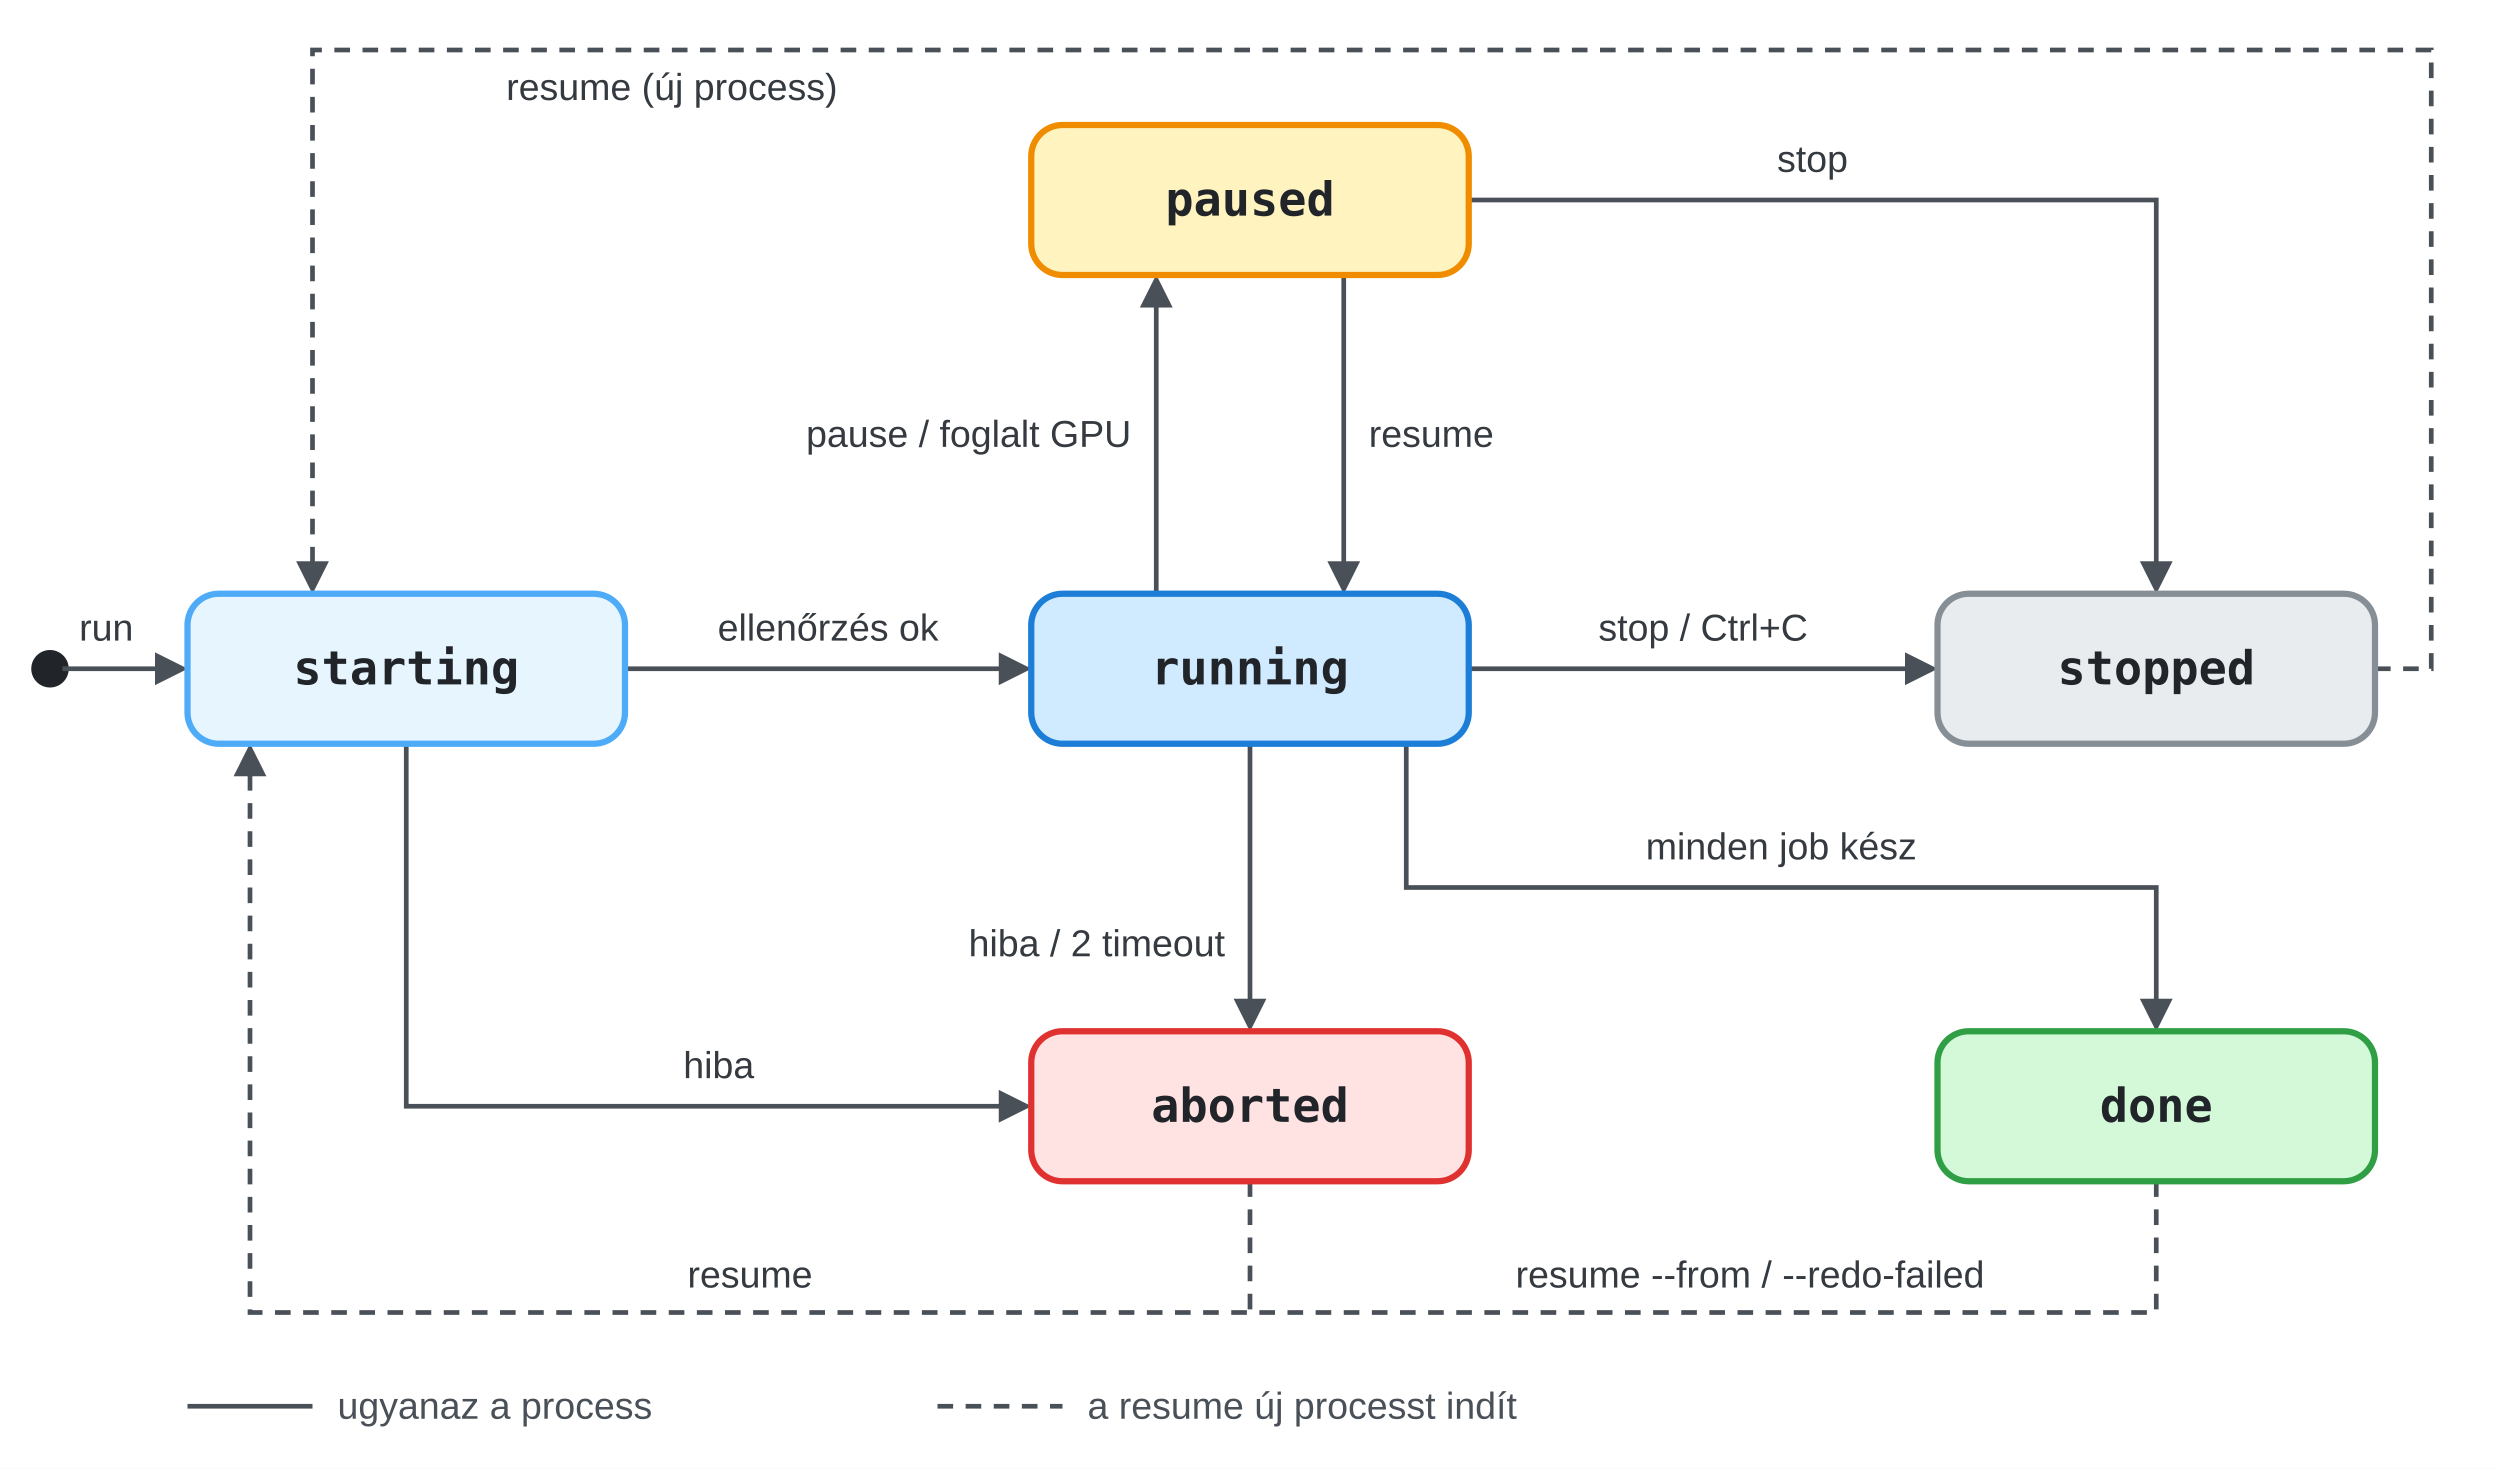
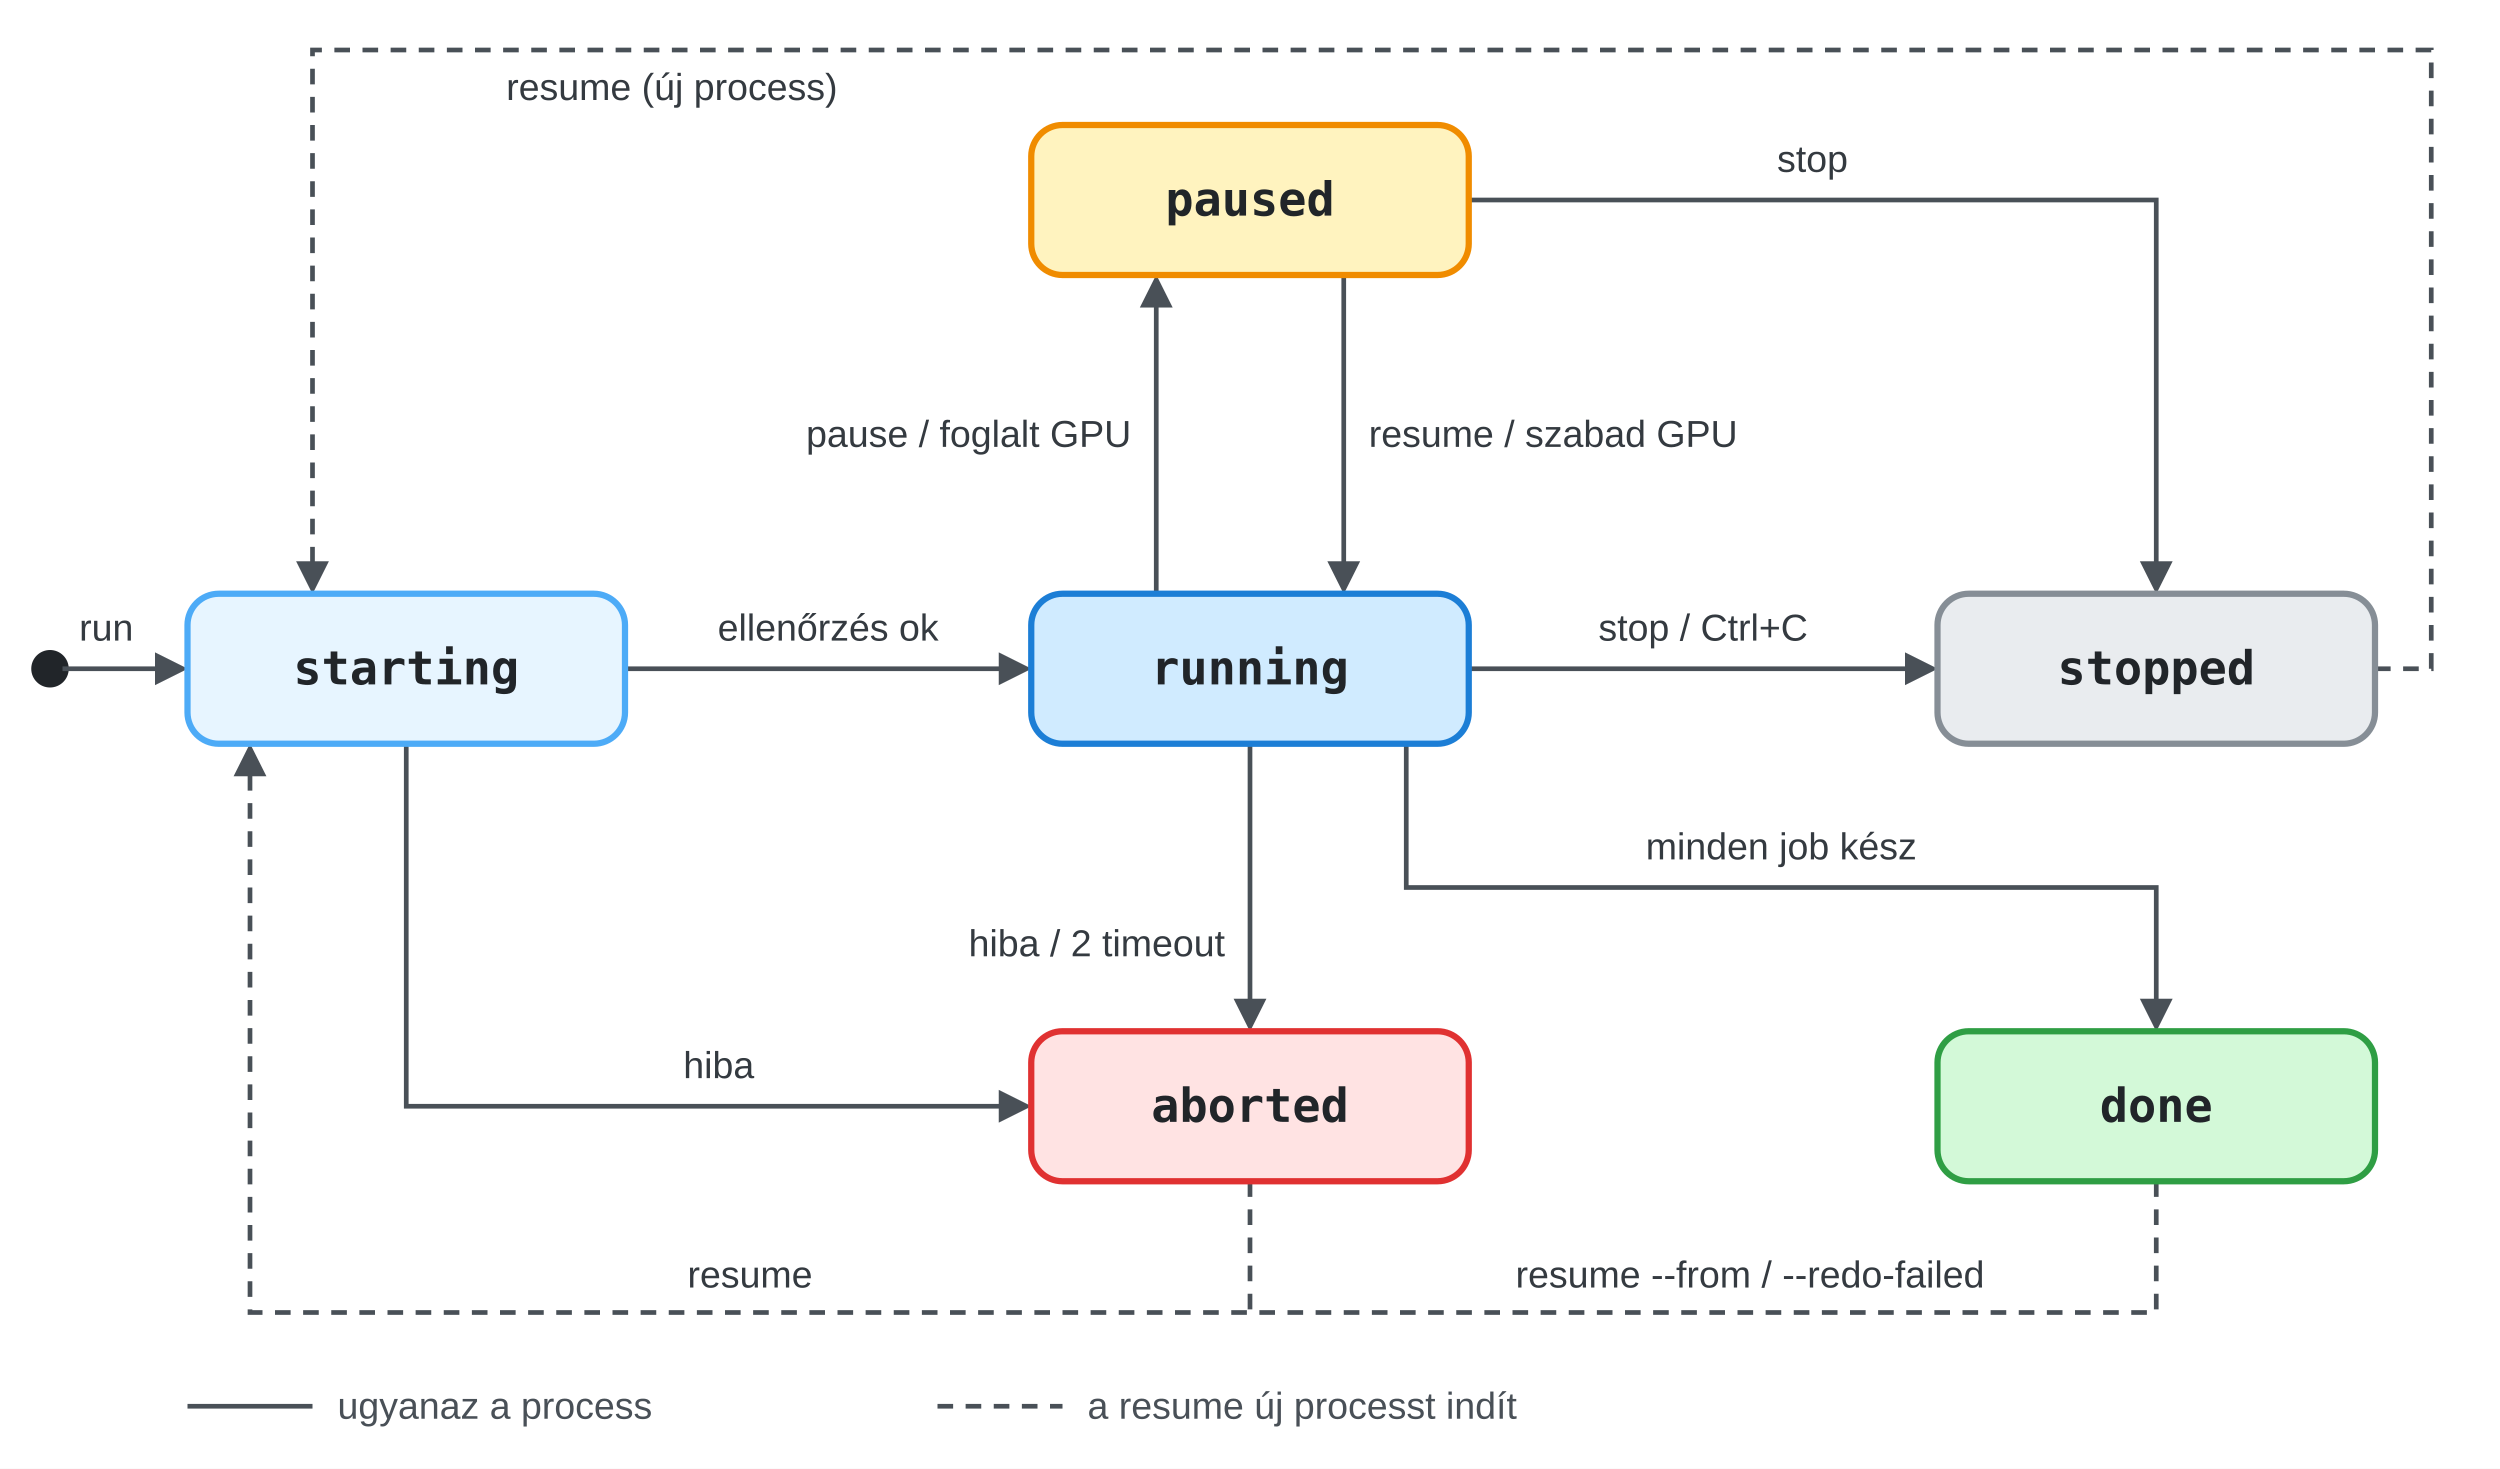
<svg xmlns="http://www.w3.org/2000/svg" viewBox="0 0 800 470" width="800" height="470" role="img" aria-label="Futási állapotok" font-family="Segoe UI, Arial, sans-serif">
  <rect width="800" height="470" fill="#ffffff" />
  <defs>
    <marker id="a" viewBox="0 0 10 10" refX="8" refY="5" markerWidth="7" markerHeight="7" orient="auto">
      <path d="M0,0 L10,5 L0,10 z" fill="#495057" />
    </marker>
  </defs>
  <circle cx="16" cy="214" r="6" fill="#212529" />
  <path d="M20,214 H58" fill="none" stroke="#495057" stroke-width="1.5" marker-end="url(#a)" />
  <text x="34" y="205" text-anchor="middle" font-size="12" fill="#343a40">run</text>
  <path d="M200,214 H328" fill="none" stroke="#495057" stroke-width="1.5" marker-end="url(#a)" />
  <text x="265" y="205" text-anchor="middle" font-size="12" fill="#343a40">ellenőrzés ok</text>
  <path d="M370,190 V90" fill="none" stroke="#495057" stroke-width="1.5" marker-end="url(#a)" />
  <text x="362" y="143" text-anchor="end" font-size="12" fill="#343a40">pause / foglalt GPU</text>
  <path d="M430,88 V188" fill="none" stroke="#495057" stroke-width="1.5" marker-end="url(#a)" />
-   <text x="438" y="143" text-anchor="start" font-size="12" fill="#343a40">resume</text>
+   <text x="438" y="143" text-anchor="start" font-size="12" fill="#343a40">resume / szabad GPU</text>
  <path d="M470,214 H618" fill="none" stroke="#495057" stroke-width="1.5" marker-end="url(#a)" />
  <text x="545" y="205" text-anchor="middle" font-size="12" fill="#343a40">stop / Ctrl+C</text>
  <path d="M470,64 H690 V188" fill="none" stroke="#495057" stroke-width="1.5" marker-end="url(#a)" />
  <text x="580" y="55" text-anchor="middle" font-size="12" fill="#343a40">stop</text>
  <path d="M450,238 V284 H690 V328" fill="none" stroke="#495057" stroke-width="1.5" marker-end="url(#a)" />
  <text x="570" y="275" text-anchor="middle" font-size="12" fill="#343a40">minden job kész</text>
  <path d="M400,238 V328" fill="none" stroke="#495057" stroke-width="1.5" marker-end="url(#a)" />
  <text x="392" y="306" text-anchor="end" font-size="12" fill="#343a40">hiba / 2 timeout</text>
  <path d="M130,238 V354 H328" fill="none" stroke="#495057" stroke-width="1.5" marker-end="url(#a)" />
  <text x="230" y="345" text-anchor="middle" font-size="12" fill="#343a40">hiba</text>
  <path d="M760,214 H778 V16 H100 V188" fill="none" stroke="#495057" stroke-width="1.5" stroke-dasharray="5 4" marker-end="url(#a)" />
  <text x="215" y="32" text-anchor="middle" font-size="12" fill="#343a40">resume (új process)</text>
  <path d="M690,378 V420 H80 V240" fill="none" stroke="#495057" stroke-width="1.5" stroke-dasharray="5 4" marker-end="url(#a)" />
  <text x="560" y="412" text-anchor="middle" font-size="12" fill="#343a40">resume --from / --redo-failed</text>
  <path d="M400,378 V420" fill="none" stroke="#495057" stroke-width="1.5" stroke-dasharray="5 4" />
  <text x="240" y="412" text-anchor="middle" font-size="12" fill="#343a40">resume</text>
  <rect x="60" y="190" width="140" height="48" rx="10" fill="#e7f5ff" stroke="#4dabf7" stroke-width="2" />
  <text x="130.0" y="219.0" text-anchor="middle" font-size="15" font-weight="600" font-family="Consolas, monospace" fill="#212529">starting</text>
  <rect x="330" y="190" width="140" height="48" rx="10" fill="#d0ebff" stroke="#1c7ed6" stroke-width="2" />
  <text x="400.0" y="219.0" text-anchor="middle" font-size="15" font-weight="600" font-family="Consolas, monospace" fill="#212529">running</text>
  <rect x="330" y="40" width="140" height="48" rx="10" fill="#fff3bf" stroke="#f08c00" stroke-width="2" />
  <text x="400.0" y="69.0" text-anchor="middle" font-size="15" font-weight="600" font-family="Consolas, monospace" fill="#212529">paused</text>
  <rect x="620" y="190" width="140" height="48" rx="10" fill="#e9ecef" stroke="#868e96" stroke-width="2" />
  <text x="690.0" y="219.0" text-anchor="middle" font-size="15" font-weight="600" font-family="Consolas, monospace" fill="#212529">stopped</text>
  <rect x="620" y="330" width="140" height="48" rx="10" fill="#d3f9d8" stroke="#2f9e44" stroke-width="2" />
  <text x="690.0" y="359.0" text-anchor="middle" font-size="15" font-weight="600" font-family="Consolas, monospace" fill="#212529">done</text>
  <rect x="330" y="330" width="140" height="48" rx="10" fill="#ffe3e3" stroke="#e03131" stroke-width="2" />
  <text x="400.0" y="359.0" text-anchor="middle" font-size="15" font-weight="600" font-family="Consolas, monospace" fill="#212529">aborted</text>
  <path d="M60,450 H100" stroke="#495057" stroke-width="1.5" />
  <text x="108" y="454" font-size="12" fill="#495057">ugyanaz a process</text>
  <path d="M300,450 H340" stroke="#495057" stroke-width="1.5" stroke-dasharray="5 4" />
  <text x="348" y="454" font-size="12" fill="#495057">a resume új processt indít</text>
</svg>
